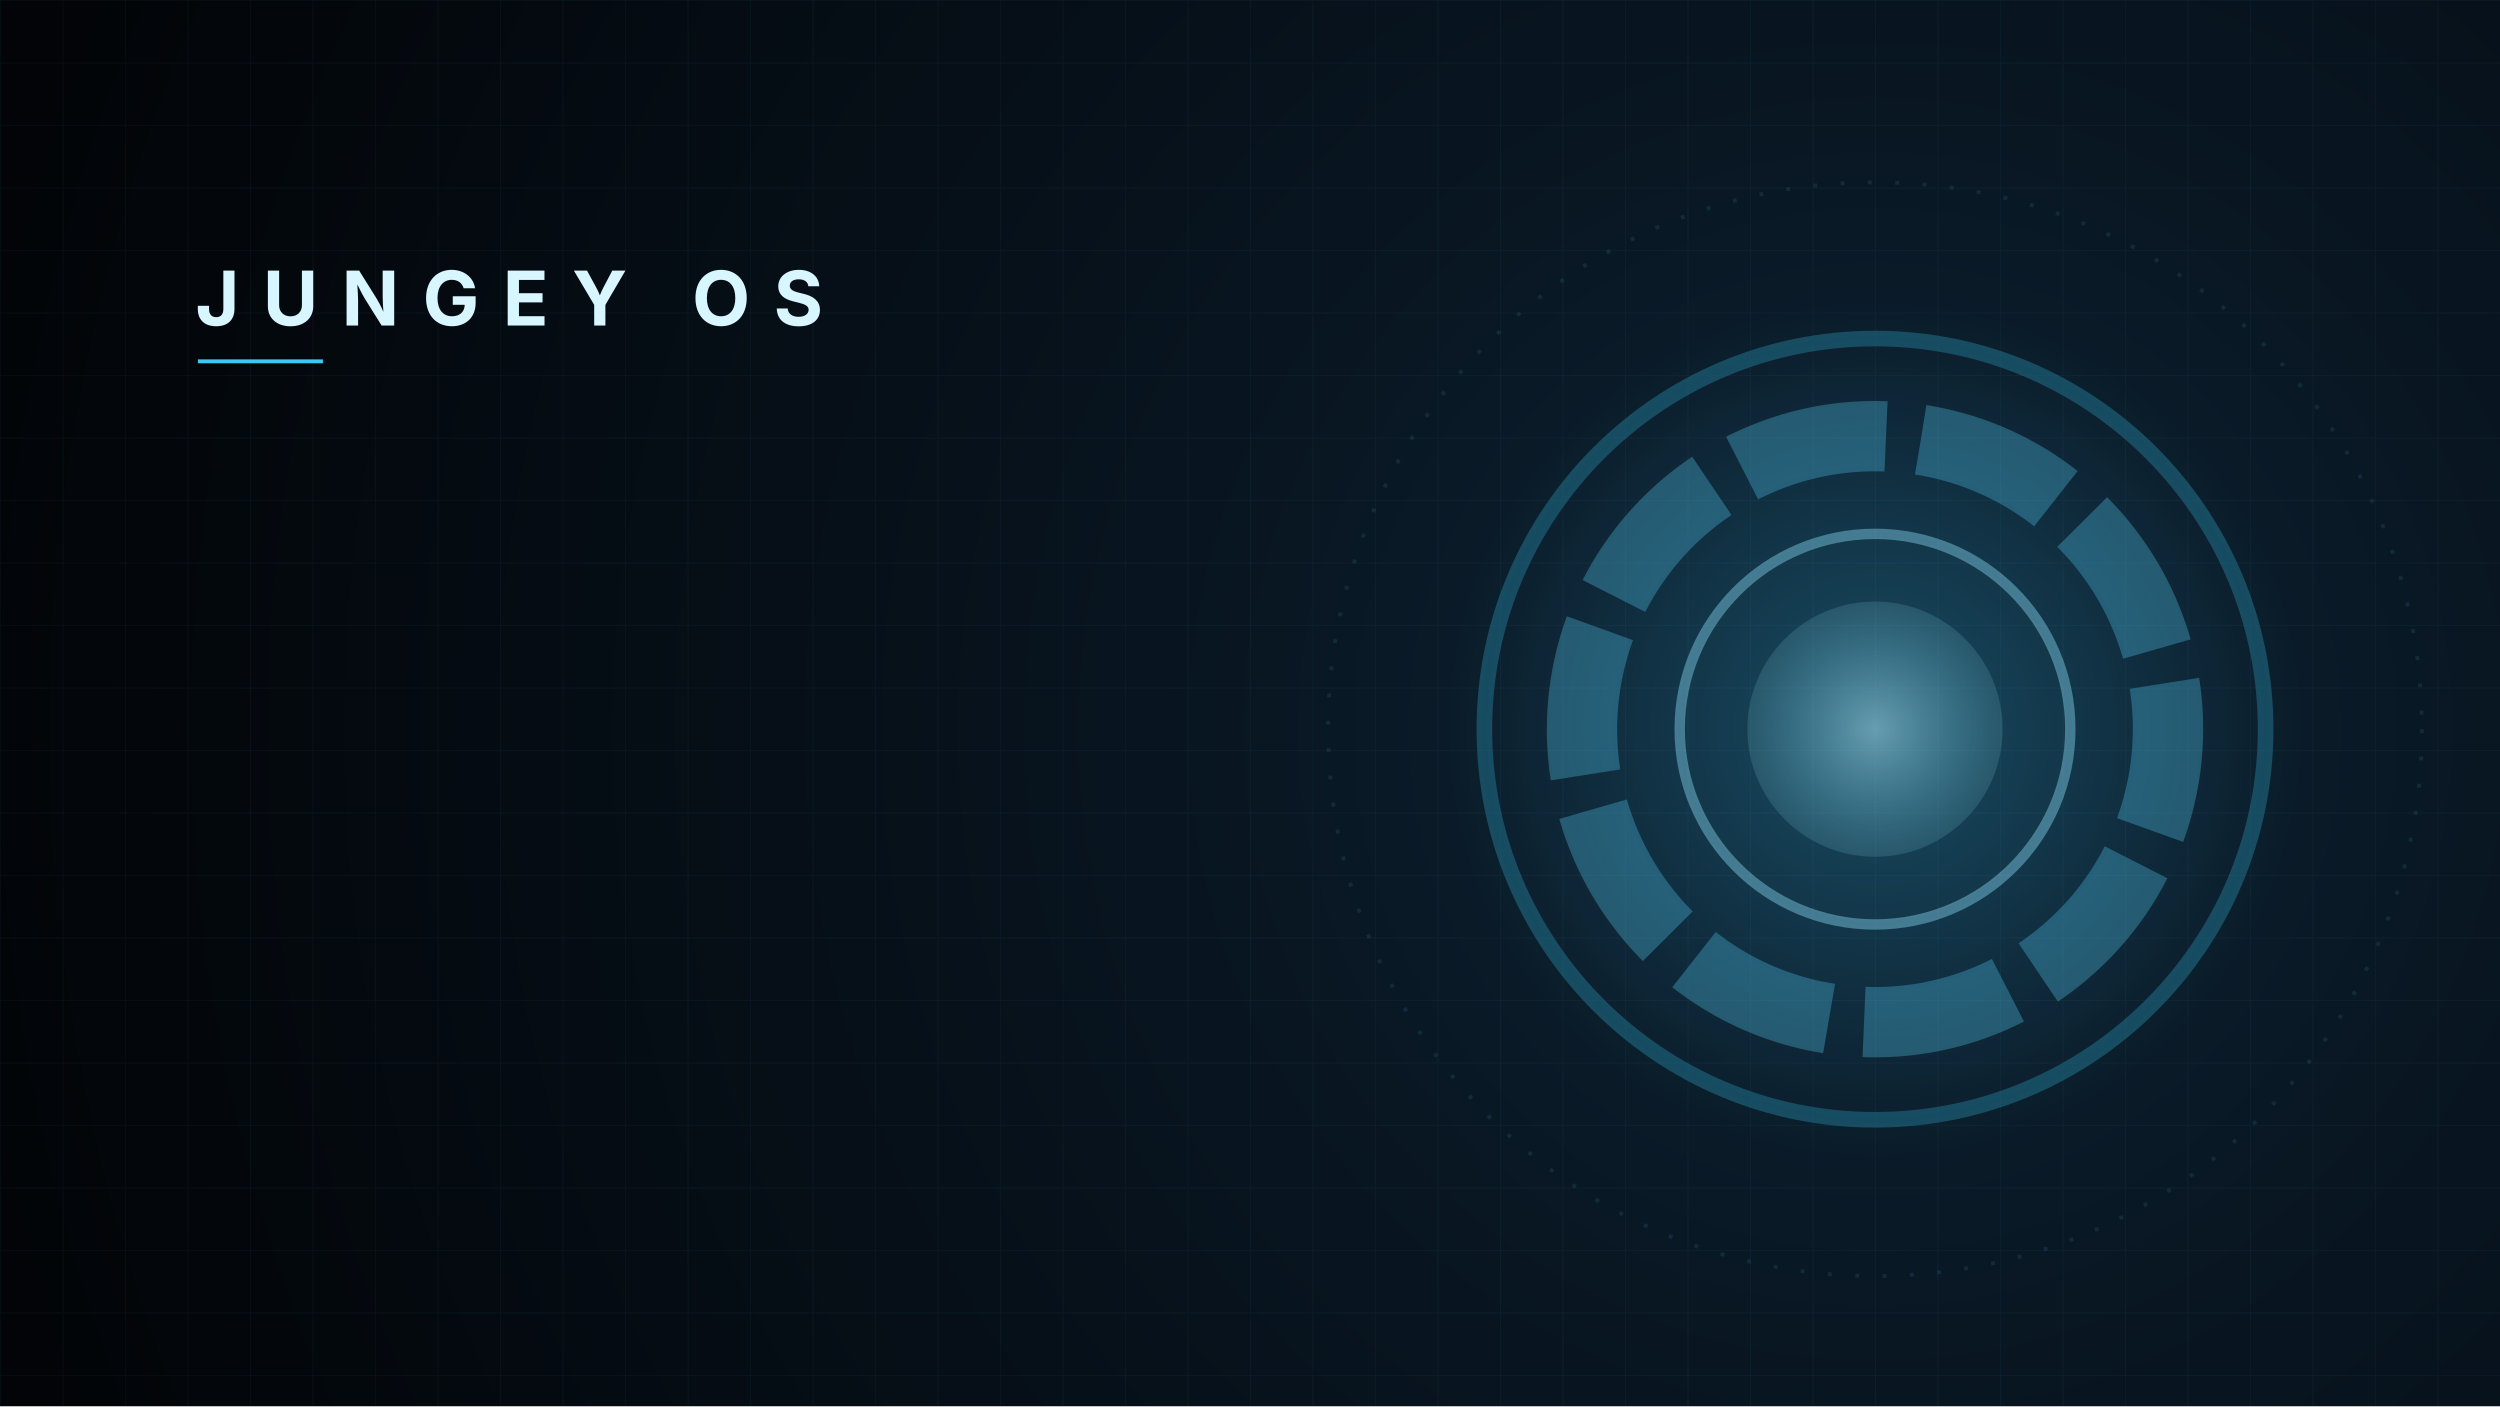
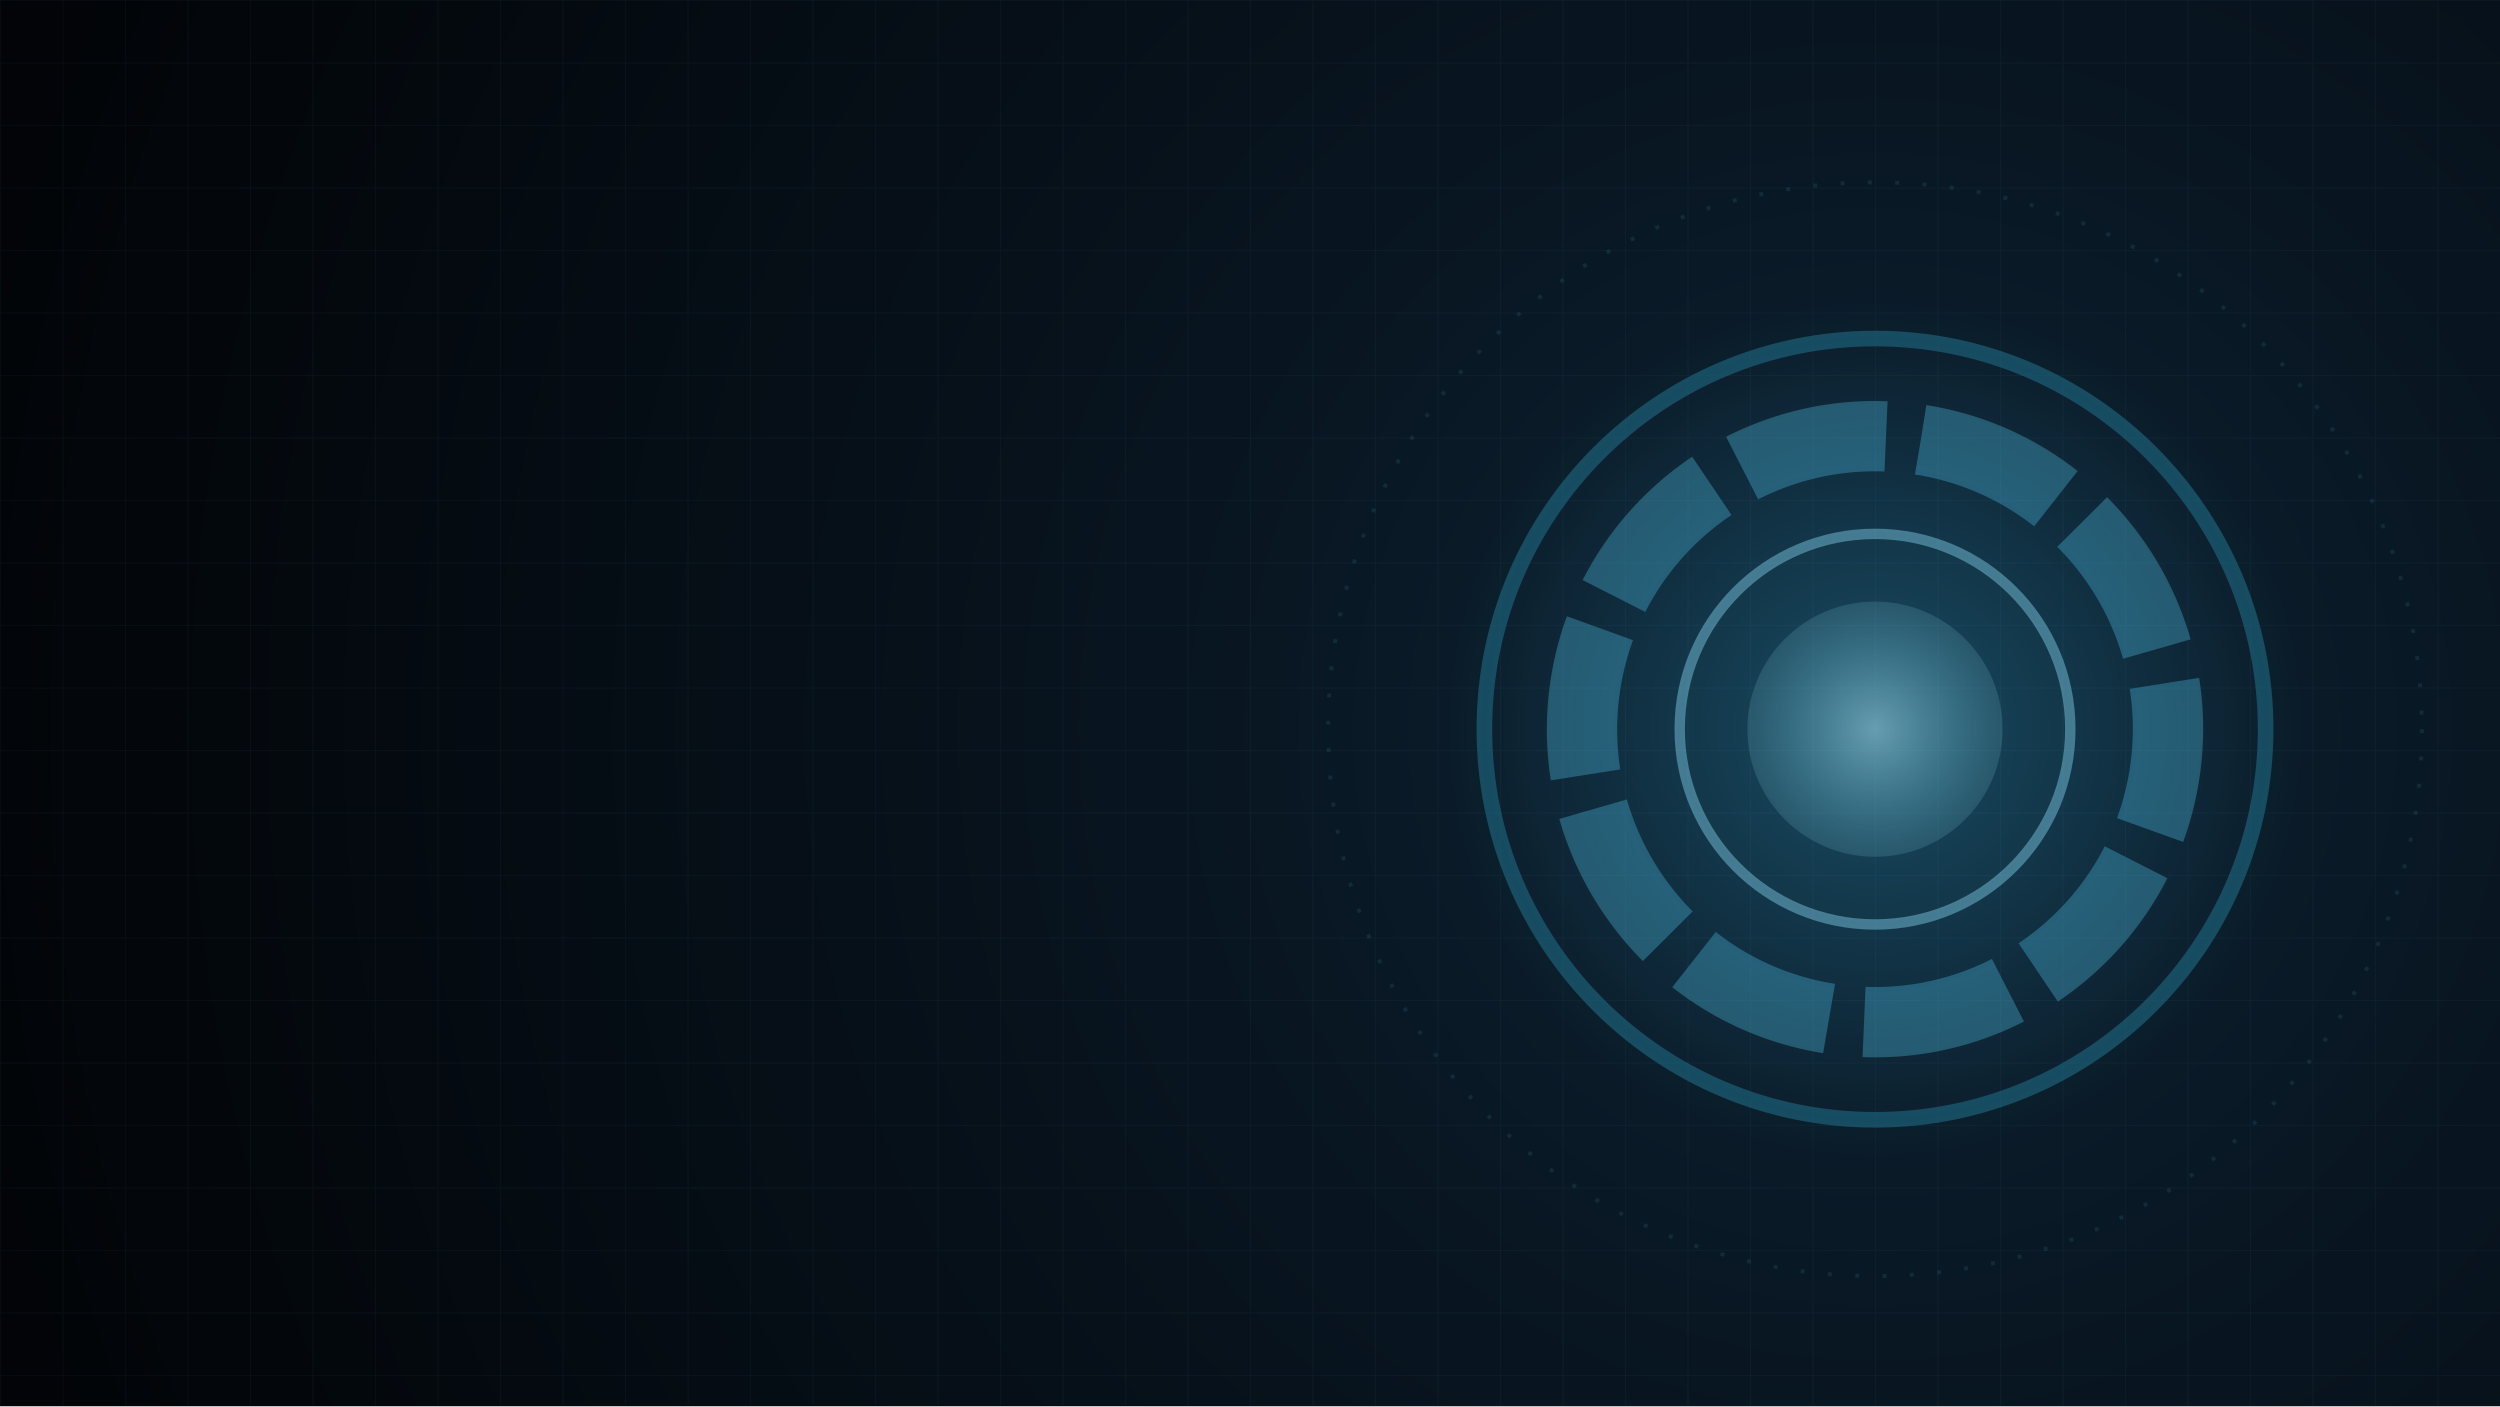
<svg xmlns="http://www.w3.org/2000/svg" width="1920" height="1080" viewBox="0 0 1920 1080">
  <defs>
    <radialGradient id="bg" cx="1440" cy="560" r="1500" gradientUnits="userSpaceOnUse">
      <stop offset="0" stop-color="#0d2233" />
      <stop offset="0.45" stop-color="#07121c" />
      <stop offset="1" stop-color="#020407" />
    </radialGradient>
    <radialGradient id="glow" cx="1440" cy="560" r="330" gradientUnits="userSpaceOnUse">
      <stop offset="0" stop-color="#9eeaff" stop-opacity="0.55" />
      <stop offset="0.3" stop-color="#3cc8f2" stop-opacity="0.18" />
      <stop offset="1" stop-color="#3cc8f2" stop-opacity="0" />
    </radialGradient>
    <pattern id="grid" width="48" height="48" patternUnits="userSpaceOnUse">
      <path d="M48 0H0V48" fill="none" stroke="#5ad7ff" stroke-opacity="0.06" stroke-width="1" />
    </pattern>
  </defs>
  <rect width="1920" height="1080" fill="url(#bg)" />
  <rect width="1920" height="1080" fill="url(#grid)" />
  <g fill="none" transform="translate(1440 560)">
    <circle r="420" stroke="#5ad7ff" stroke-opacity="0.10" stroke-width="3" stroke-dasharray="3 18" />
    <circle r="300" stroke="#1f6f8b" stroke-opacity="0.55" stroke-width="12" />
    <circle r="225" stroke="#5ad7ff" stroke-opacity="0.30" stroke-width="54" stroke-dasharray="114.4 27" transform="rotate(-81)" />
    <circle r="150" stroke="#9eeaff" stroke-opacity="0.40" stroke-width="8" />
    <circle r="98" fill="#bff3ff" fill-opacity="0.14" />
  </g>
  <circle cx="1440" cy="560" r="330" fill="url(#glow)" />
-   <text x="150" y="250" fill="#d8f6ff" font-family="Inter, DejaVu Sans, sans-serif" font-size="58" font-weight="700" letter-spacing="18">JUNGEY OS</text>
-   <rect x="152" y="276" width="96" height="3" fill="#3cc8f2" />
</svg>
